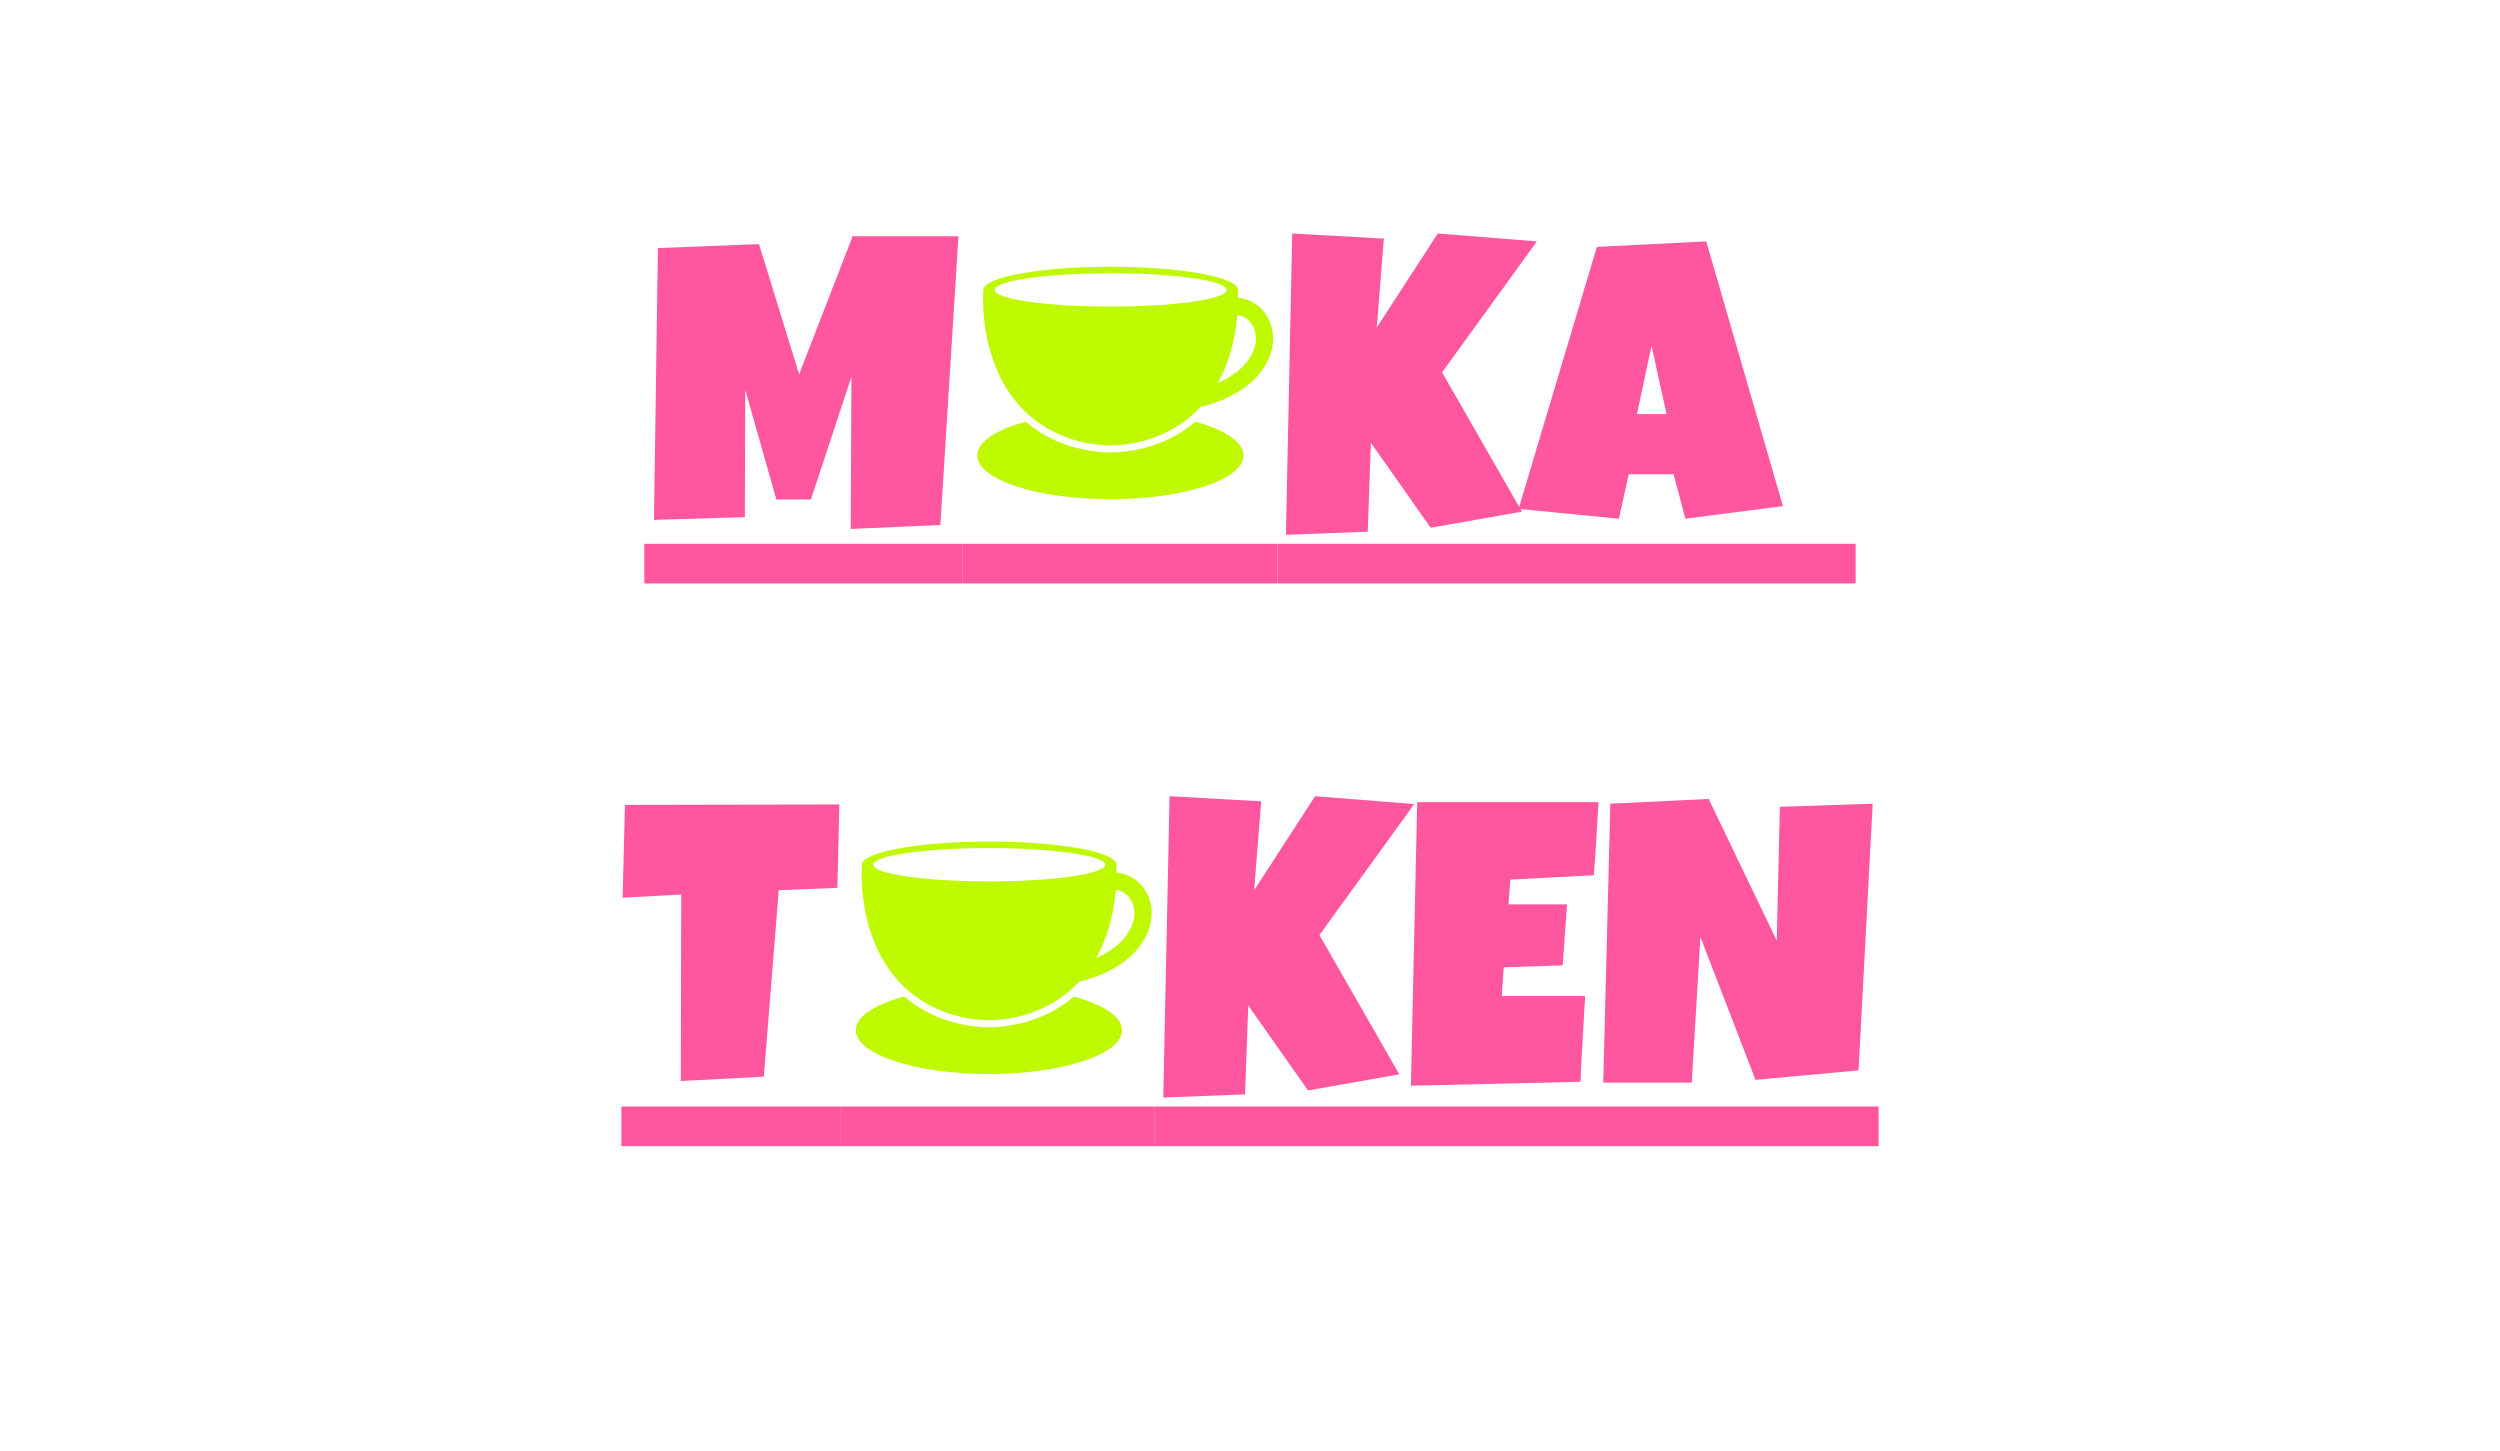
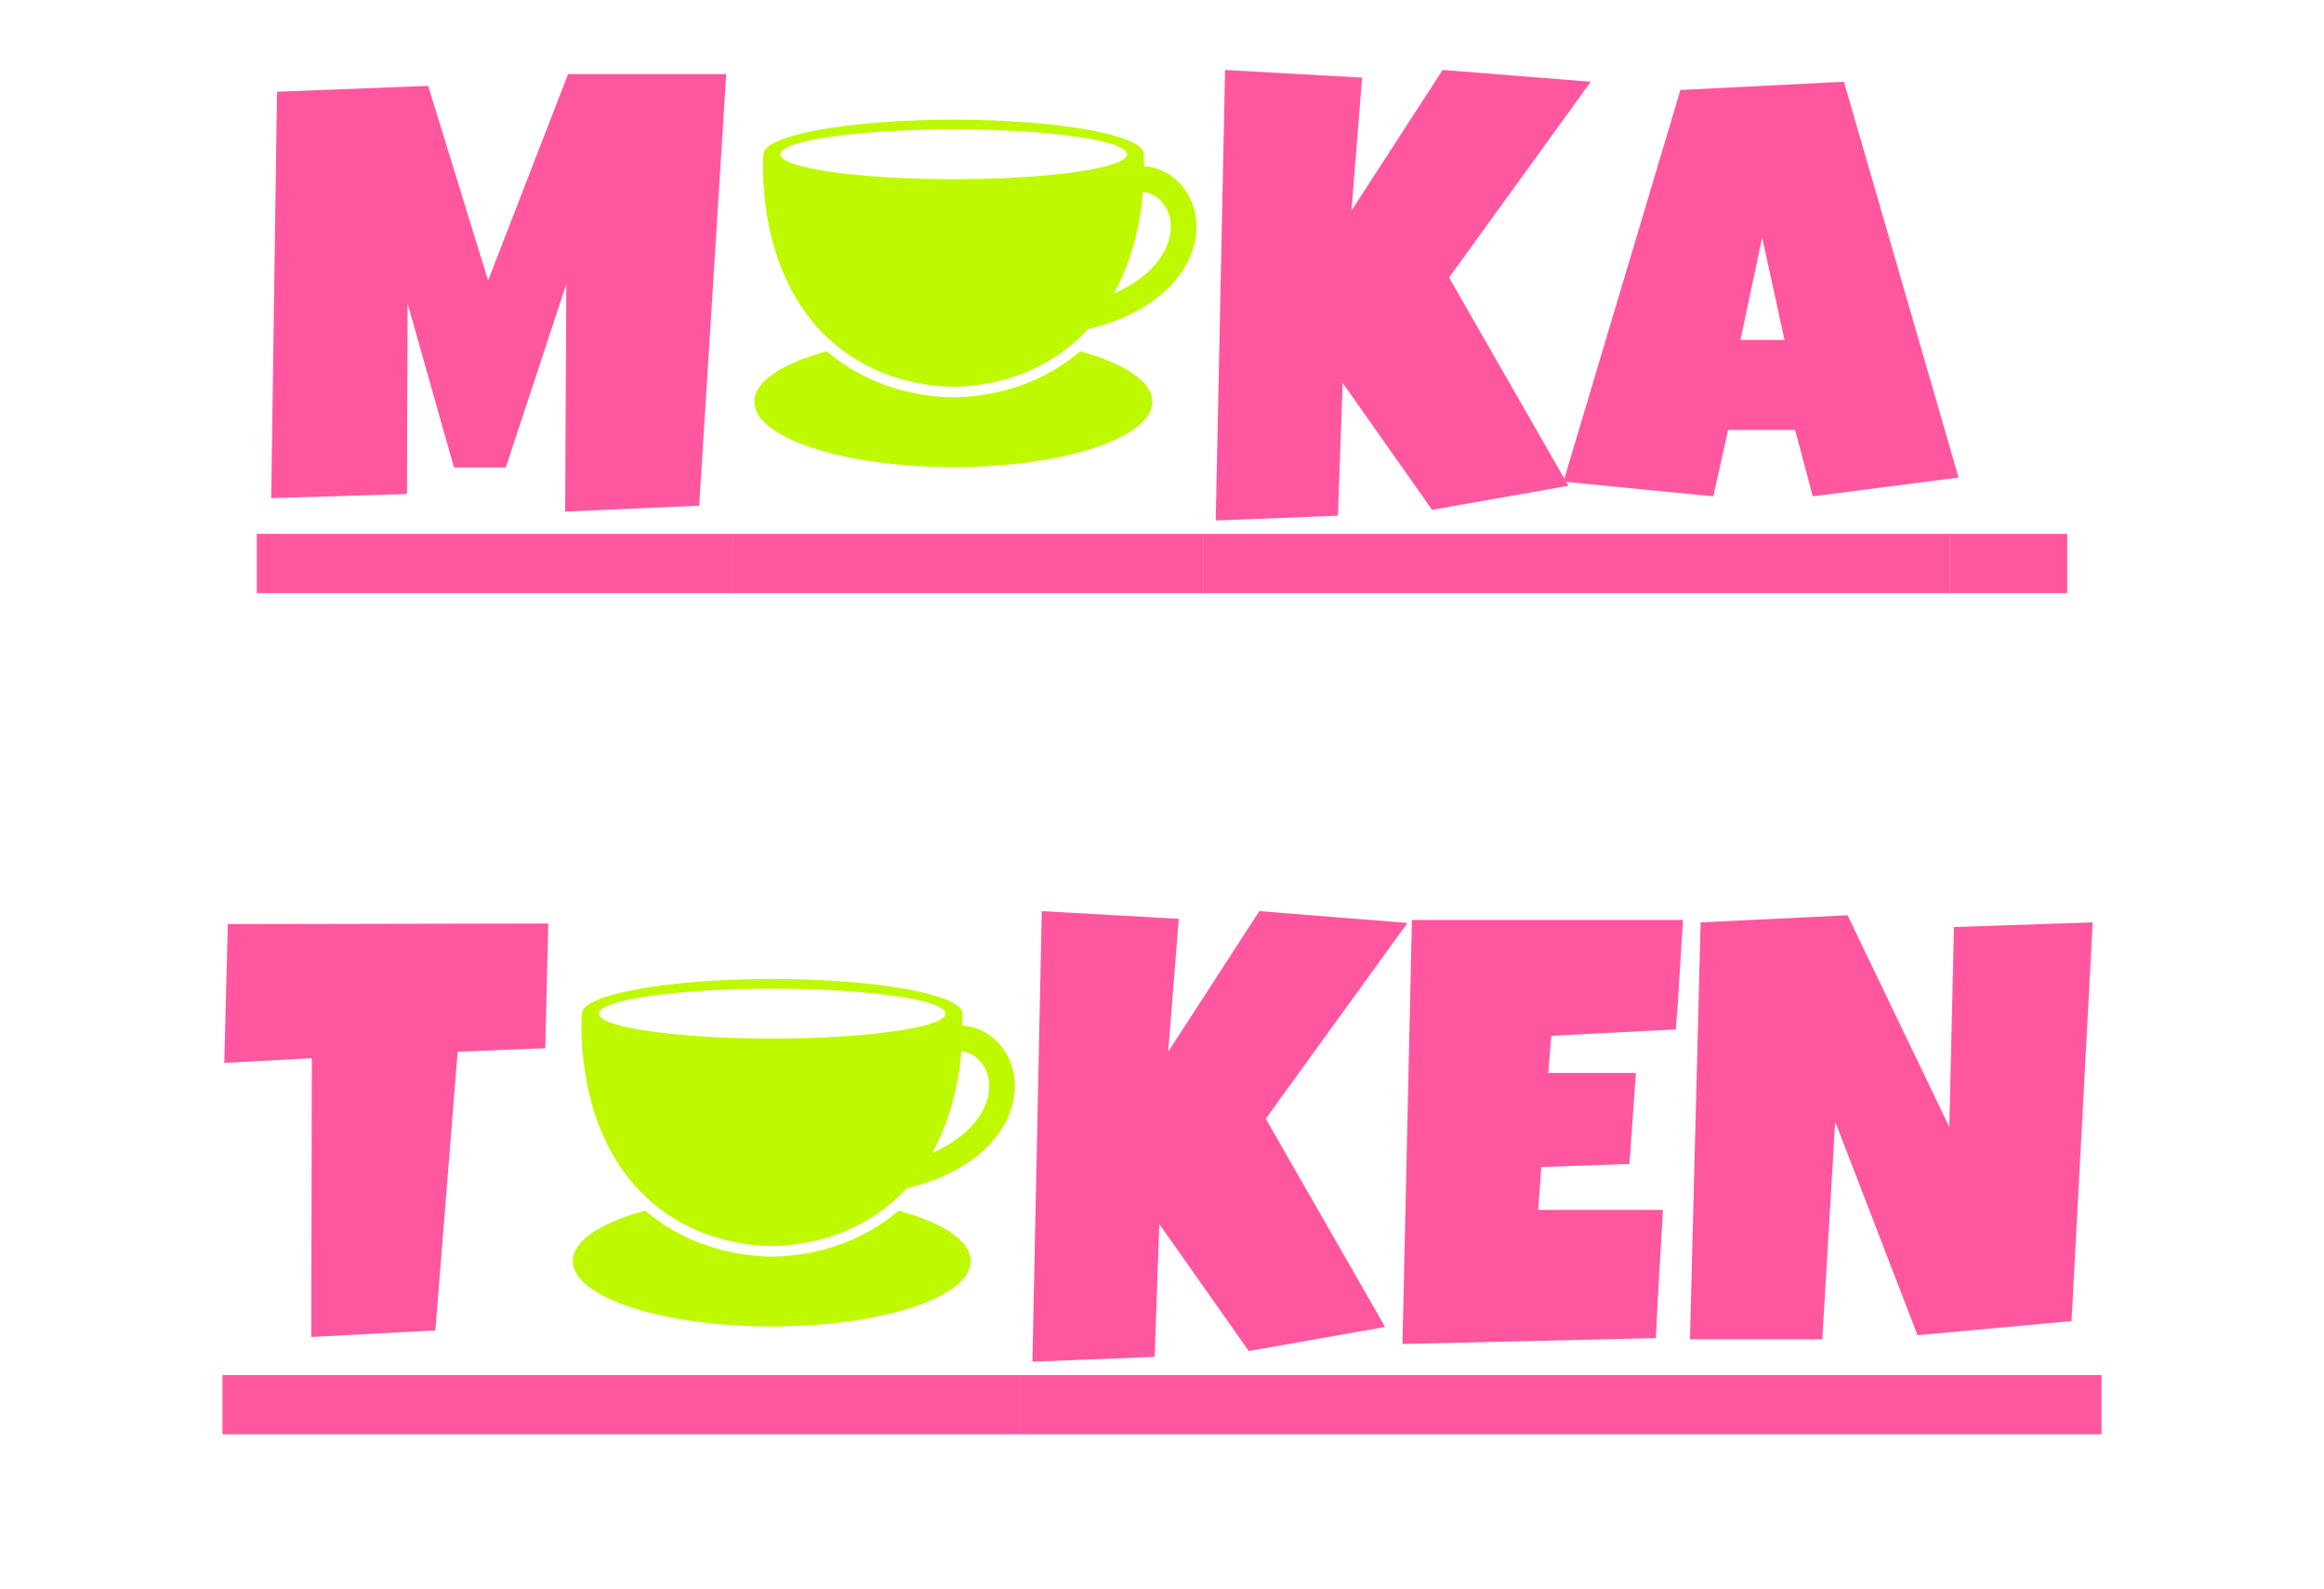
- <svg xmlns="http://www.w3.org/2000/svg" width="1324" zoomAndPan="magnify" viewBox="0 0 993 576" height="768" preserveAspectRatio="xMidYMid meet" version="1.0">
+ <svg xmlns="http://www.w3.org/2000/svg" width="600" zoomAndPan="magnify" viewBox="0 0 450 307.5" height="410" preserveAspectRatio="xMidYMid meet" version="1.0">
  <defs>
    <g />
-     <clipPath id="547f555204">
-       <path d="M 388.172 105.957 L 506 105.957 L 506 198.273 L 388.172 198.273 Z M 388.172 105.957 " clip-rule="nonzero" />
+     <clipPath id="093600c5f1">
+       <path d="M 146.066 23.168 L 232 23.168 L 232 90.434 L 146.066 90.434 Z M 146.066 23.168 " clip-rule="nonzero" />
    </clipPath>
-     <clipPath id="bc343383a4">
-       <path d="M 493.922 180.898 C 493.922 190.496 470.25 198.273 441.047 198.273 C 411.844 198.273 388.172 190.496 388.172 180.898 C 388.172 175.5 395.664 170.676 407.418 167.488 C 408.809 168.68 410.297 169.812 411.891 170.883 C 422.363 177.934 433.496 179.59 440.988 179.738 L 441.09 179.738 C 448.617 179.605 459.797 177.961 470.312 170.883 C 471.867 169.84 473.352 168.715 474.762 167.512 C 486.465 170.699 493.922 175.512 493.922 180.898 M 496.691 152.078 C 491.535 156.504 484.602 159.809 476.879 161.578 C 475.223 163.367 473.391 165.07 471.355 166.656 C 470.52 167.312 469.648 167.941 468.746 168.551 C 458.16 175.672 447.129 176.82 441.039 176.926 C 434.945 176.805 423.98 175.637 413.461 168.551 C 412.547 167.934 411.672 167.301 410.828 166.637 C 392.379 152.246 390.477 128.141 390.477 118.871 C 390.477 116.785 390.574 115.453 390.598 115.152 C 390.598 110.074 413.234 105.957 441.164 105.957 C 469.09 105.957 491.73 110.074 491.73 115.152 C 491.73 115.328 491.699 115.504 491.645 115.68 C 491.676 116.219 491.715 117.117 491.727 118.301 C 498.551 118.84 504.086 124.031 505.398 131.301 C 506.93 139.793 501.906 147.602 496.691 152.078 M 487.23 115.152 C 487.23 111.496 466.605 108.531 441.164 108.531 C 415.723 108.531 395.102 111.496 395.102 115.152 C 395.102 118.809 415.723 121.773 441.164 121.773 C 466.605 121.773 487.23 118.809 487.23 115.152 M 498.676 132.512 C 497.949 128.477 495.047 125.57 491.461 125.141 C 490.855 132.445 488.977 142.676 483.652 152.195 C 486.91 150.754 489.824 148.969 492.242 146.895 C 496.023 143.652 499.695 138.168 498.676 132.512 " clip-rule="nonzero" />
+     <clipPath id="4f984471f8">
+       <path d="M 223.121 77.773 C 223.121 84.766 205.871 90.434 184.594 90.434 C 163.316 90.434 146.066 84.766 146.066 77.773 C 146.066 73.84 151.527 70.324 160.094 68.004 C 161.105 68.867 162.191 69.695 163.352 70.477 C 170.98 75.613 179.094 76.82 184.551 76.926 L 184.629 76.926 C 190.109 76.832 198.258 75.633 205.918 70.477 C 207.051 69.715 208.133 68.895 209.16 68.02 C 217.691 70.34 223.121 73.848 223.121 77.773 M 225.141 56.773 C 221.383 59.996 216.332 62.406 210.703 63.695 C 209.496 65 208.16 66.242 206.676 67.398 C 206.07 67.875 205.438 68.332 204.777 68.773 C 197.066 73.965 189.027 74.801 184.59 74.879 C 180.148 74.789 172.16 73.938 164.496 68.773 C 163.832 68.328 163.191 67.863 162.578 67.383 C 149.133 56.898 147.75 39.332 147.75 32.578 C 147.75 31.059 147.82 30.086 147.836 29.867 C 147.836 26.168 164.332 23.168 184.68 23.168 C 205.031 23.168 221.523 26.168 221.523 29.867 C 221.523 29.996 221.5 30.125 221.461 30.254 C 221.484 30.648 221.516 31.301 221.523 32.164 C 226.492 32.555 230.527 36.34 231.484 41.633 C 232.598 47.824 228.938 53.512 225.141 56.773 M 218.246 29.867 C 218.246 27.203 203.219 25.043 184.68 25.043 C 166.141 25.043 151.117 27.203 151.117 29.867 C 151.117 32.531 166.141 34.691 184.68 34.691 C 203.219 34.691 218.246 32.531 218.246 29.867 M 226.586 42.52 C 226.055 39.578 223.941 37.457 221.328 37.148 C 220.887 42.469 219.52 49.926 215.641 56.859 C 218.012 55.809 220.137 54.508 221.898 52.996 C 224.652 50.633 227.328 46.641 226.586 42.52 " clip-rule="nonzero" />
    </clipPath>
-     <clipPath id="d775ffb8a4">
-       <path d="M 339.918 334.273 L 458 334.273 L 458 426.594 L 339.918 426.594 Z M 339.918 334.273 " clip-rule="nonzero" />
+     <clipPath id="3d24b40cb6">
+       <path d="M 110.91 189.527 L 197 189.527 L 197 256.793 L 110.91 256.793 Z M 110.91 189.527 " clip-rule="nonzero" />
    </clipPath>
-     <clipPath id="250d2d6d4d">
-       <path d="M 445.668 409.219 C 445.668 418.816 421.996 426.594 392.793 426.594 C 363.594 426.594 339.918 418.816 339.918 409.219 C 339.918 403.82 347.41 398.992 359.164 395.809 C 360.555 396.996 362.047 398.129 363.637 399.203 C 374.109 406.254 385.242 407.91 392.734 408.059 L 392.84 408.059 C 400.363 407.926 411.543 406.281 422.059 399.203 C 423.613 398.16 425.098 397.035 426.508 395.832 C 438.215 399.02 445.668 403.832 445.668 409.219 M 448.438 380.395 C 443.281 384.82 436.352 388.125 428.625 389.895 C 426.969 391.688 425.137 393.391 423.102 394.977 C 422.266 395.633 421.398 396.262 420.492 396.867 C 409.906 403.992 398.875 405.141 392.785 405.246 C 386.691 405.125 375.727 403.953 365.207 396.867 C 364.293 396.254 363.418 395.617 362.574 394.957 C 344.125 380.566 342.223 356.457 342.223 347.191 C 342.223 345.105 342.32 343.773 342.344 343.469 C 342.344 338.391 364.98 334.273 392.91 334.273 C 420.84 334.273 443.477 338.391 443.477 343.469 C 443.477 343.648 443.445 343.824 443.391 344 C 443.422 344.539 443.465 345.438 443.473 346.621 C 450.297 347.16 455.832 352.352 457.145 359.617 C 458.676 368.113 453.652 375.922 448.438 380.395 M 438.977 343.469 C 438.977 339.812 418.352 336.852 392.91 336.852 C 367.469 336.852 346.848 339.812 346.848 343.469 C 346.848 347.125 367.469 350.09 392.91 350.09 C 418.352 350.09 438.977 347.125 438.977 343.469 M 450.422 360.832 C 449.695 356.797 446.793 353.887 443.211 353.461 C 442.602 360.766 440.723 370.996 435.398 380.512 C 438.656 379.074 441.57 377.289 443.992 375.215 C 447.77 371.969 451.445 366.488 450.422 360.832 " clip-rule="nonzero" />
+     <clipPath id="c93f914949">
+       <path d="M 187.965 244.133 C 187.965 251.125 170.715 256.793 149.438 256.793 C 128.16 256.793 110.91 251.125 110.91 244.133 C 110.91 240.199 116.367 236.684 124.934 234.363 C 125.945 235.23 127.031 236.055 128.191 236.836 C 135.824 241.973 143.934 243.18 149.395 243.289 L 149.469 243.289 C 154.953 243.191 163.098 241.992 170.762 236.836 C 171.895 236.074 172.973 235.254 174 234.379 C 182.531 236.699 187.965 240.207 187.965 244.133 M 189.98 223.133 C 186.223 226.359 181.172 228.766 175.543 230.055 C 174.34 231.359 173.004 232.602 171.52 233.758 C 170.91 234.234 170.277 234.691 169.617 235.137 C 161.906 240.324 153.867 241.16 149.43 241.238 C 144.988 241.148 137.004 240.297 129.336 235.137 C 128.672 234.688 128.035 234.227 127.418 233.742 C 113.973 223.258 112.59 205.691 112.59 198.938 C 112.59 197.418 112.66 196.445 112.676 196.227 C 112.676 192.527 129.172 189.527 149.52 189.527 C 169.871 189.527 186.367 192.527 186.367 196.227 C 186.367 196.355 186.344 196.484 186.305 196.613 C 186.328 197.008 186.355 197.66 186.363 198.523 C 191.336 198.914 195.367 202.699 196.324 207.992 C 197.441 214.184 193.781 219.871 189.98 223.133 M 183.086 196.227 C 183.086 193.562 168.059 191.402 149.52 191.402 C 130.984 191.402 115.957 193.562 115.957 196.227 C 115.957 198.891 130.984 201.051 149.523 201.051 C 168.059 201.051 183.086 198.891 183.086 196.227 M 191.426 208.879 C 190.895 205.938 188.781 203.816 186.172 203.508 C 185.727 208.828 184.359 216.285 180.48 223.219 C 182.855 222.168 184.977 220.871 186.738 219.355 C 189.492 216.992 192.172 213 191.426 208.879 " clip-rule="nonzero" />
    </clipPath>
  </defs>
-   <path fill="#ff579f" d="M 255.93 216 L 382.41 216 L 382.41 231.75 L 255.93 231.75 Z M 255.93 216 " fill-opacity="1" fill-rule="nonzero" />
+   <path fill="#ff579f" d="M 49.715 103.348 L 141.871 103.348 L 141.871 114.824 L 49.715 114.824 Z M 49.715 103.348 " fill-opacity="1" fill-rule="nonzero" />
  <g fill="#ff579f" fill-opacity="1">
-     <g transform="translate(255.9316, 207.75)">
+     <g transform="translate(49.71494, 97.33782)">
      <g>
-         <path d="M 124.766 -113.906 L 117.578 0.781 L 81.953 2.344 L 82.266 -58.125 L 66.172 -9.375 L 52.422 -9.375 L 40.078 -52.969 L 39.922 -2.344 L 3.828 -1.25 L 5.391 -109.219 L 45.547 -110.781 L 61.484 -59.062 L 82.734 -113.906 Z M 124.766 -113.906 " />
+         <path d="M 90.906 -83 L 85.672 0.562 L 59.719 1.703 L 59.938 -42.344 L 48.219 -6.828 L 38.188 -6.828 L 29.203 -38.594 L 29.094 -1.703 L 2.797 -0.906 L 3.922 -79.578 L 33.188 -80.719 L 44.797 -43.031 L 60.281 -83 Z M 90.906 -83 " />
      </g>
    </g>
  </g>
-   <path fill="#ff579f" d="M 382.41 216 L 507.402 216 L 507.402 231.75 L 382.41 231.75 Z M 382.41 216 " fill-opacity="1" fill-rule="nonzero" />
+   <path fill="#ff579f" d="M 141.871 103.348 L 232.945 103.348 L 232.945 114.824 L 141.871 114.824 Z M 141.871 103.348 " fill-opacity="1" fill-rule="nonzero" />
  <g fill="#ff579f" fill-opacity="1">
-     <g transform="translate(382.4121, 207.75)">
+     <g transform="translate(141.8723, 97.33782)">
      <g />
    </g>
  </g>
  <g fill="#ff579f" fill-opacity="1">
-     <g transform="translate(413.6613, 207.75)">
+     <g transform="translate(164.6414, 97.33782)">
      <g />
    </g>
  </g>
  <g fill="#ff579f" fill-opacity="1">
-     <g transform="translate(444.9106, 207.75)">
+     <g transform="translate(187.4105, 97.33782)">
      <g />
    </g>
  </g>
  <g fill="#ff579f" fill-opacity="1">
-     <g transform="translate(476.1598, 207.75)">
+     <g transform="translate(210.1796, 97.33782)">
      <g />
    </g>
  </g>
-   <path fill="#ff579f" d="M 507.402 216 L 705.824 216 L 705.824 231.75 L 507.402 231.75 Z M 507.402 216 " fill-opacity="1" fill-rule="nonzero" />
+   <path fill="#ff579f" d="M 232.945 103.348 L 377.52 103.348 L 377.52 114.824 L 232.945 114.824 Z M 232.945 103.348 " fill-opacity="1" fill-rule="nonzero" />
  <g fill="#ff579f" fill-opacity="1">
-     <g transform="translate(507.4043, 207.75)">
+     <g transform="translate(232.9452, 97.33782)">
      <g>
-         <path d="M 103.047 -111.875 L 65.391 -59.844 L 97.109 -4.531 L 60.859 1.875 L 37.109 -31.875 L 35.859 3.438 L 3.359 4.688 L 5.859 -115 L 42.266 -112.969 L 39.453 -77.656 L 63.672 -115 Z M 103.047 -111.875 " />
+         <path d="M 75.078 -81.516 L 47.641 -43.609 L 70.75 -3.297 L 44.344 1.359 L 27.031 -23.219 L 26.125 2.5 L 2.453 3.422 L 4.266 -83.797 L 30.797 -82.312 L 28.75 -56.578 L 46.391 -83.797 Z M 75.078 -81.516 " />
      </g>
    </g>
  </g>
  <g fill="#ff579f" fill-opacity="1">
-     <g transform="translate(605.6831, 207.75)">
+     <g transform="translate(304.554, 97.33782)">
      <g>
-         <path d="M 102.5 -6.719 L 63.75 -1.719 L 59.062 -19.375 L 41.25 -19.375 L 37.344 -1.719 L -2.5 -5.625 L 28.594 -109.688 L 72.031 -111.875 Z M 56.25 -43.281 L 50.312 -70.469 L 44.531 -43.281 Z M 56.25 -43.281 " />
+         <path d="M 74.688 -4.891 L 46.453 -1.25 L 43.031 -14.109 L 30.062 -14.109 L 27.203 -1.25 L -1.828 -4.094 L 20.828 -79.922 L 52.484 -81.516 Z M 40.984 -31.531 L 36.656 -51.344 L 32.453 -31.531 Z M 40.984 -31.531 " />
      </g>
    </g>
  </g>
-   <path fill="#ff579f" d="M 705.824 216 L 737.066 216 L 737.066 231.75 L 705.824 231.75 Z M 705.824 216 " fill-opacity="1" fill-rule="nonzero" />
+   <path fill="#ff579f" d="M 377.52 103.348 L 400.285 103.348 L 400.285 114.824 L 377.52 114.824 Z M 377.52 103.348 " fill-opacity="1" fill-rule="nonzero" />
  <g fill="#ff579f" fill-opacity="1">
-     <g transform="translate(705.8261, 207.75)">
+     <g transform="translate(377.5211, 97.33782)">
      <g />
    </g>
  </g>
-   <path fill="#ff579f" d="M 246.824 439.5 L 333.695 439.5 L 333.695 455.25 L 246.824 455.25 Z M 246.824 439.5 " fill-opacity="1" fill-rule="nonzero" />
+   <path fill="#ff579f" d="M 43.082 266.199 L 106.379 266.199 L 106.379 277.672 L 43.082 277.672 Z M 43.082 266.199 " fill-opacity="1" fill-rule="nonzero" />
  <g fill="#ff579f" fill-opacity="1">
-     <g transform="translate(246.8262, 431.25)">
+     <g transform="translate(43.08043, 260.1864)">
      <g>
-         <path d="M 86.562 -111.719 L 85.781 -78.594 L 62.5 -77.656 L 56.562 -3.594 L 23.594 -1.875 L 23.75 -75.938 L 0.469 -74.688 L 1.406 -111.562 Z M 86.562 -111.719 " />
+         <path d="M 63.078 -81.406 L 62.5 -57.266 L 45.531 -56.578 L 41.219 -2.625 L 17.188 -1.359 L 17.297 -55.328 L 0.344 -54.422 L 1.031 -81.281 Z M 63.078 -81.406 " />
      </g>
    </g>
  </g>
-   <path fill="#ff579f" d="M 333.695 439.5 L 458.688 439.5 L 458.688 455.25 L 333.695 455.25 Z M 333.695 439.5 " fill-opacity="1" fill-rule="nonzero" />
+   <path fill="#ff579f" d="M 106.379 266.199 L 197.449 266.199 L 197.449 277.672 L 106.379 277.672 Z M 106.379 266.199 " fill-opacity="1" fill-rule="nonzero" />
  <g fill="#ff579f" fill-opacity="1">
-     <g transform="translate(333.6973, 431.25)">
+     <g transform="translate(106.3772, 260.1864)">
      <g />
    </g>
  </g>
  <g fill="#ff579f" fill-opacity="1">
-     <g transform="translate(364.9465, 431.25)">
+     <g transform="translate(129.1463, 260.1864)">
      <g />
    </g>
  </g>
  <g fill="#ff579f" fill-opacity="1">
-     <g transform="translate(396.1957, 431.25)">
+     <g transform="translate(151.9154, 260.1864)">
      <g />
    </g>
  </g>
  <g fill="#ff579f" fill-opacity="1">
-     <g transform="translate(427.445, 431.25)">
+     <g transform="translate(174.6845, 260.1864)">
      <g />
    </g>
  </g>
-   <path fill="#ff579f" d="M 458.688 439.5 L 746.172 439.5 L 746.172 455.25 L 458.688 455.25 Z M 458.688 439.5 " fill-opacity="1" fill-rule="nonzero" />
+   <path fill="#ff579f" d="M 197.449 266.199 L 406.918 266.199 L 406.918 277.672 L 197.449 277.672 Z M 197.449 266.199 " fill-opacity="1" fill-rule="nonzero" />
  <g fill="#ff579f" fill-opacity="1">
-     <g transform="translate(458.6894, 431.25)">
+     <g transform="translate(197.4501, 260.1864)">
      <g>
-         <path d="M 103.047 -111.875 L 65.391 -59.844 L 97.109 -4.531 L 60.859 1.875 L 37.109 -31.875 L 35.859 3.438 L 3.359 4.688 L 5.859 -115 L 42.266 -112.969 L 39.453 -77.656 L 63.672 -115 Z M 103.047 -111.875 " />
+         <path d="M 75.078 -81.516 L 47.641 -43.609 L 70.75 -3.297 L 44.344 1.359 L 27.031 -23.219 L 26.125 2.5 L 2.453 3.422 L 4.266 -83.797 L 30.797 -82.312 L 28.75 -56.578 L 46.391 -83.797 Z M 75.078 -81.516 " />
      </g>
    </g>
  </g>
  <g fill="#ff579f" fill-opacity="1">
-     <g transform="translate(556.9683, 431.25)">
+     <g transform="translate(269.0589, 260.1864)">
      <g>
-         <path d="M 77.969 -112.656 C 77.656 -107.758 77.367 -102.914 77.109 -98.125 C 76.848 -93.332 76.508 -88.488 76.094 -83.594 L 42.969 -81.875 L 42.188 -72.031 L 65.469 -72.031 L 63.75 -47.812 L 40.312 -47.031 L 39.531 -35.625 L 72.656 -35.625 C 72.344 -29.895 72.016 -24.203 71.672 -18.547 C 71.336 -12.898 71.039 -7.238 70.781 -1.562 L 3.438 0 L 5.938 -112.656 Z M 77.969 -112.656 " />
+         <path d="M 56.812 -82.078 C 56.582 -78.516 56.367 -74.988 56.172 -71.5 C 55.984 -68.008 55.738 -64.477 55.438 -60.906 L 31.312 -59.656 L 30.734 -52.484 L 47.703 -52.484 L 46.453 -34.844 L 29.375 -34.266 L 28.797 -25.953 L 52.938 -25.953 C 52.707 -21.785 52.469 -17.641 52.219 -13.516 C 51.977 -9.398 51.766 -5.273 51.578 -1.141 L 2.5 0 L 4.328 -82.078 Z M 56.812 -82.078 " />
      </g>
    </g>
  </g>
  <g fill="#ff579f" fill-opacity="1">
-     <g transform="translate(633.607, 431.25)">
+     <g transform="translate(324.9002, 260.1864)">
      <g>
-         <path d="M 110.234 -112.031 L 104.609 -6.094 L 63.672 -2.344 L 41.797 -59.062 L 38.359 -1.25 L 3.203 -1.25 L 6.016 -112.031 L 45.078 -113.906 L 72.109 -57.656 L 73.359 -110.781 Z M 110.234 -112.031 " />
+         <path d="M 80.312 -81.625 L 76.219 -4.438 L 46.391 -1.703 L 30.453 -43.031 L 27.953 -0.906 L 2.328 -0.906 L 4.391 -81.625 L 32.844 -83 L 52.547 -42.016 L 53.453 -80.719 Z M 80.312 -81.625 " />
      </g>
    </g>
  </g>
-   <g clip-path="url(#547f555204)">
-     <g clip-path="url(#bc343383a4)">
-       <path fill="#bff900" d="M 388.172 105.957 L 505.676 105.957 L 505.676 198.273 L 388.172 198.273 Z M 388.172 105.957 " fill-opacity="1" fill-rule="nonzero" />
+   <g clip-path="url(#093600c5f1)">
+     <g clip-path="url(#4f984471f8)">
+       <path fill="#bff900" d="M 146.066 23.168 L 231.688 23.168 L 231.688 90.434 L 146.066 90.434 Z M 146.066 23.168 " fill-opacity="1" fill-rule="nonzero" />
    </g>
  </g>
-   <g clip-path="url(#d775ffb8a4)">
-     <g clip-path="url(#250d2d6d4d)">
-       <path fill="#bff900" d="M 339.918 334.273 L 457.426 334.273 L 457.426 426.594 L 339.918 426.594 Z M 339.918 334.273 " fill-opacity="1" fill-rule="nonzero" />
+   <g clip-path="url(#3d24b40cb6)">
+     <g clip-path="url(#c93f914949)">
+       <path fill="#bff900" d="M 110.91 189.527 L 196.527 189.527 L 196.527 256.793 L 110.91 256.793 Z M 110.91 189.527 " fill-opacity="1" fill-rule="nonzero" />
    </g>
  </g>
</svg>
